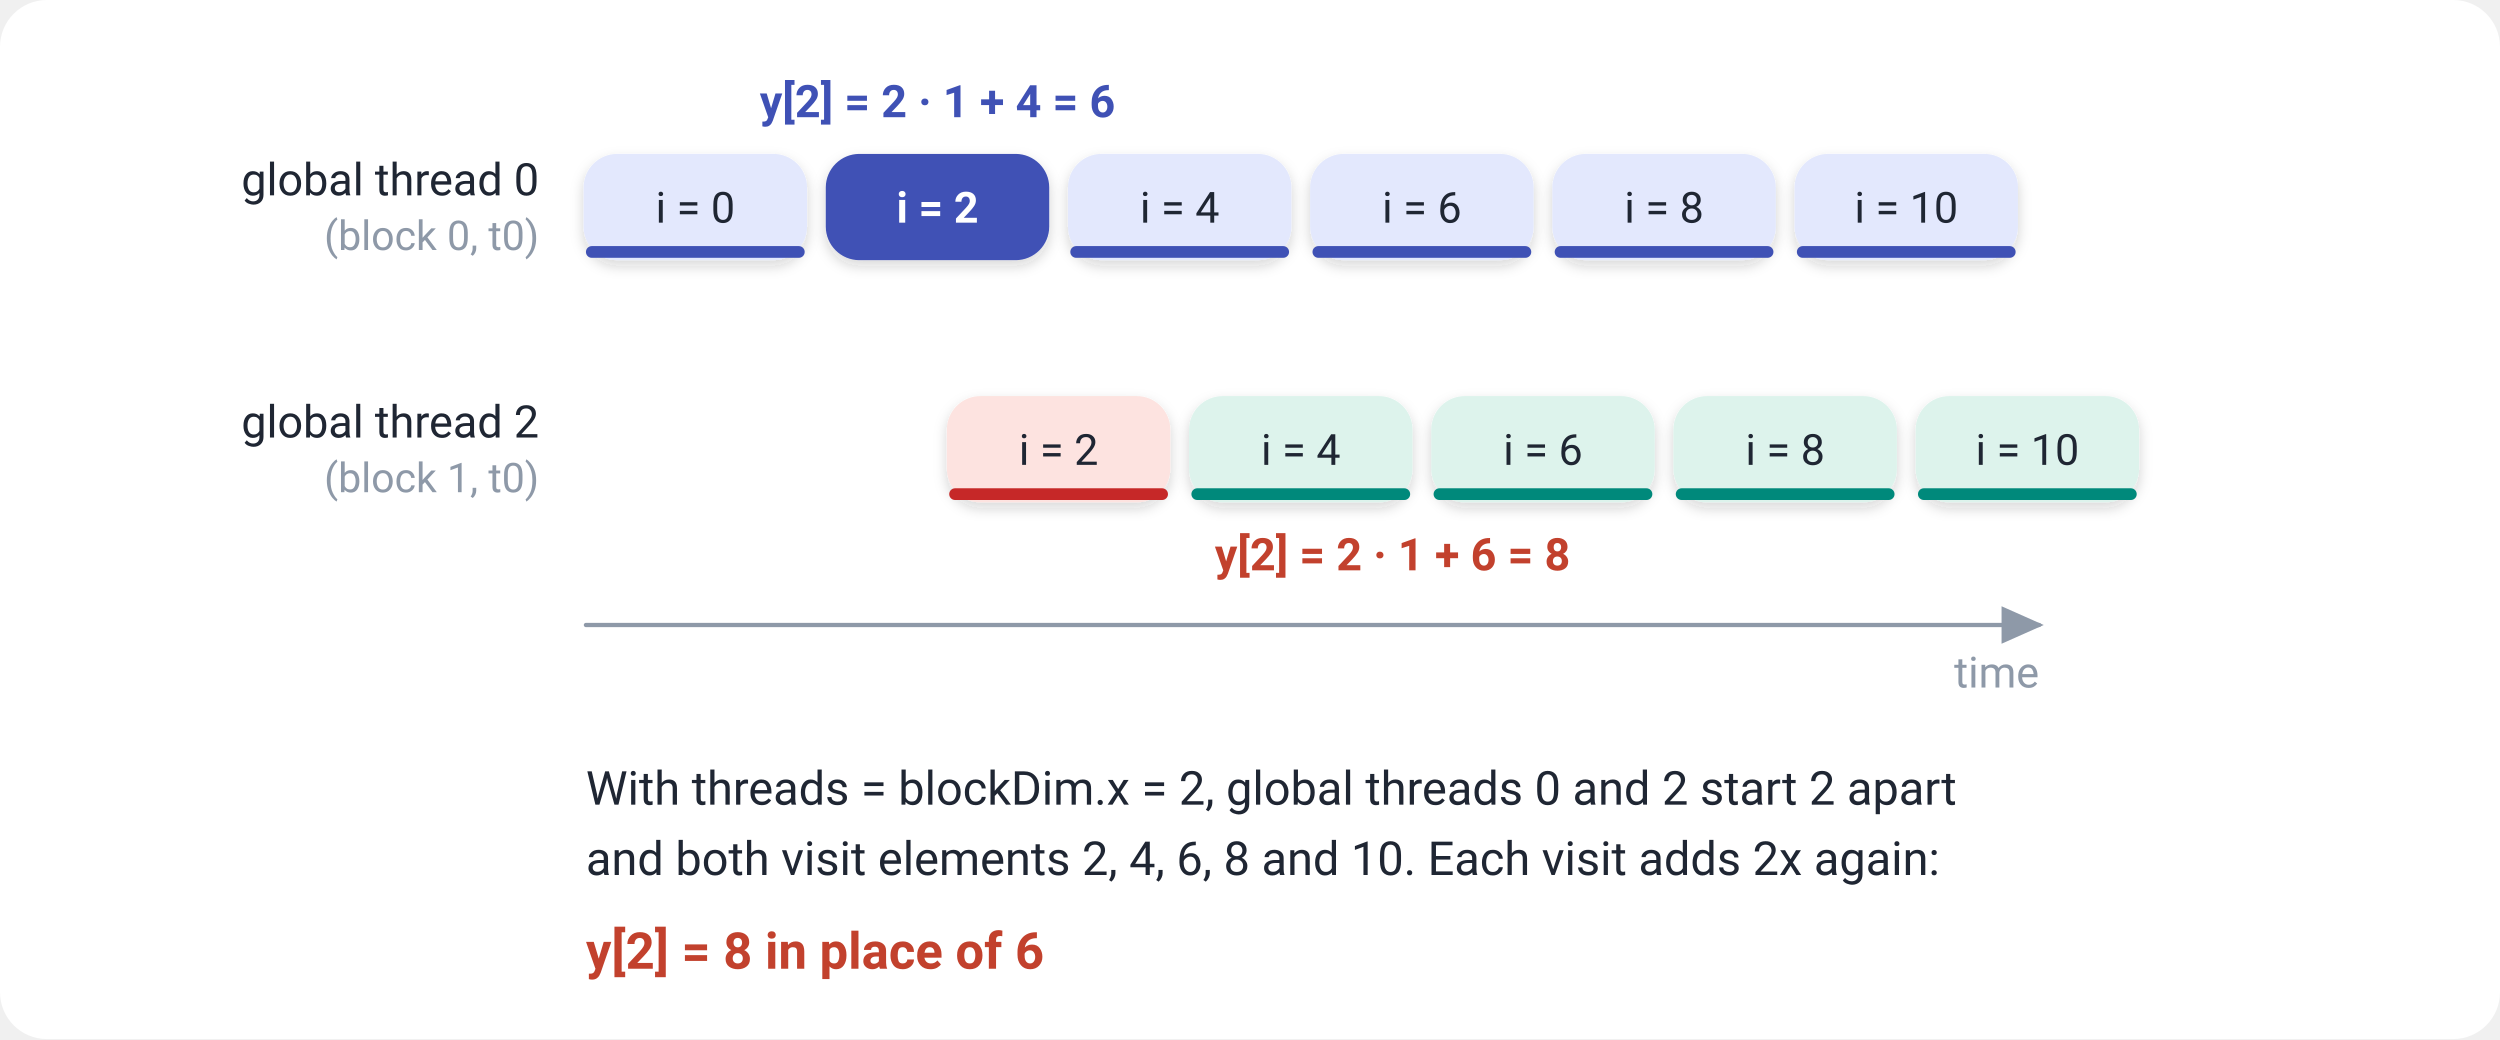
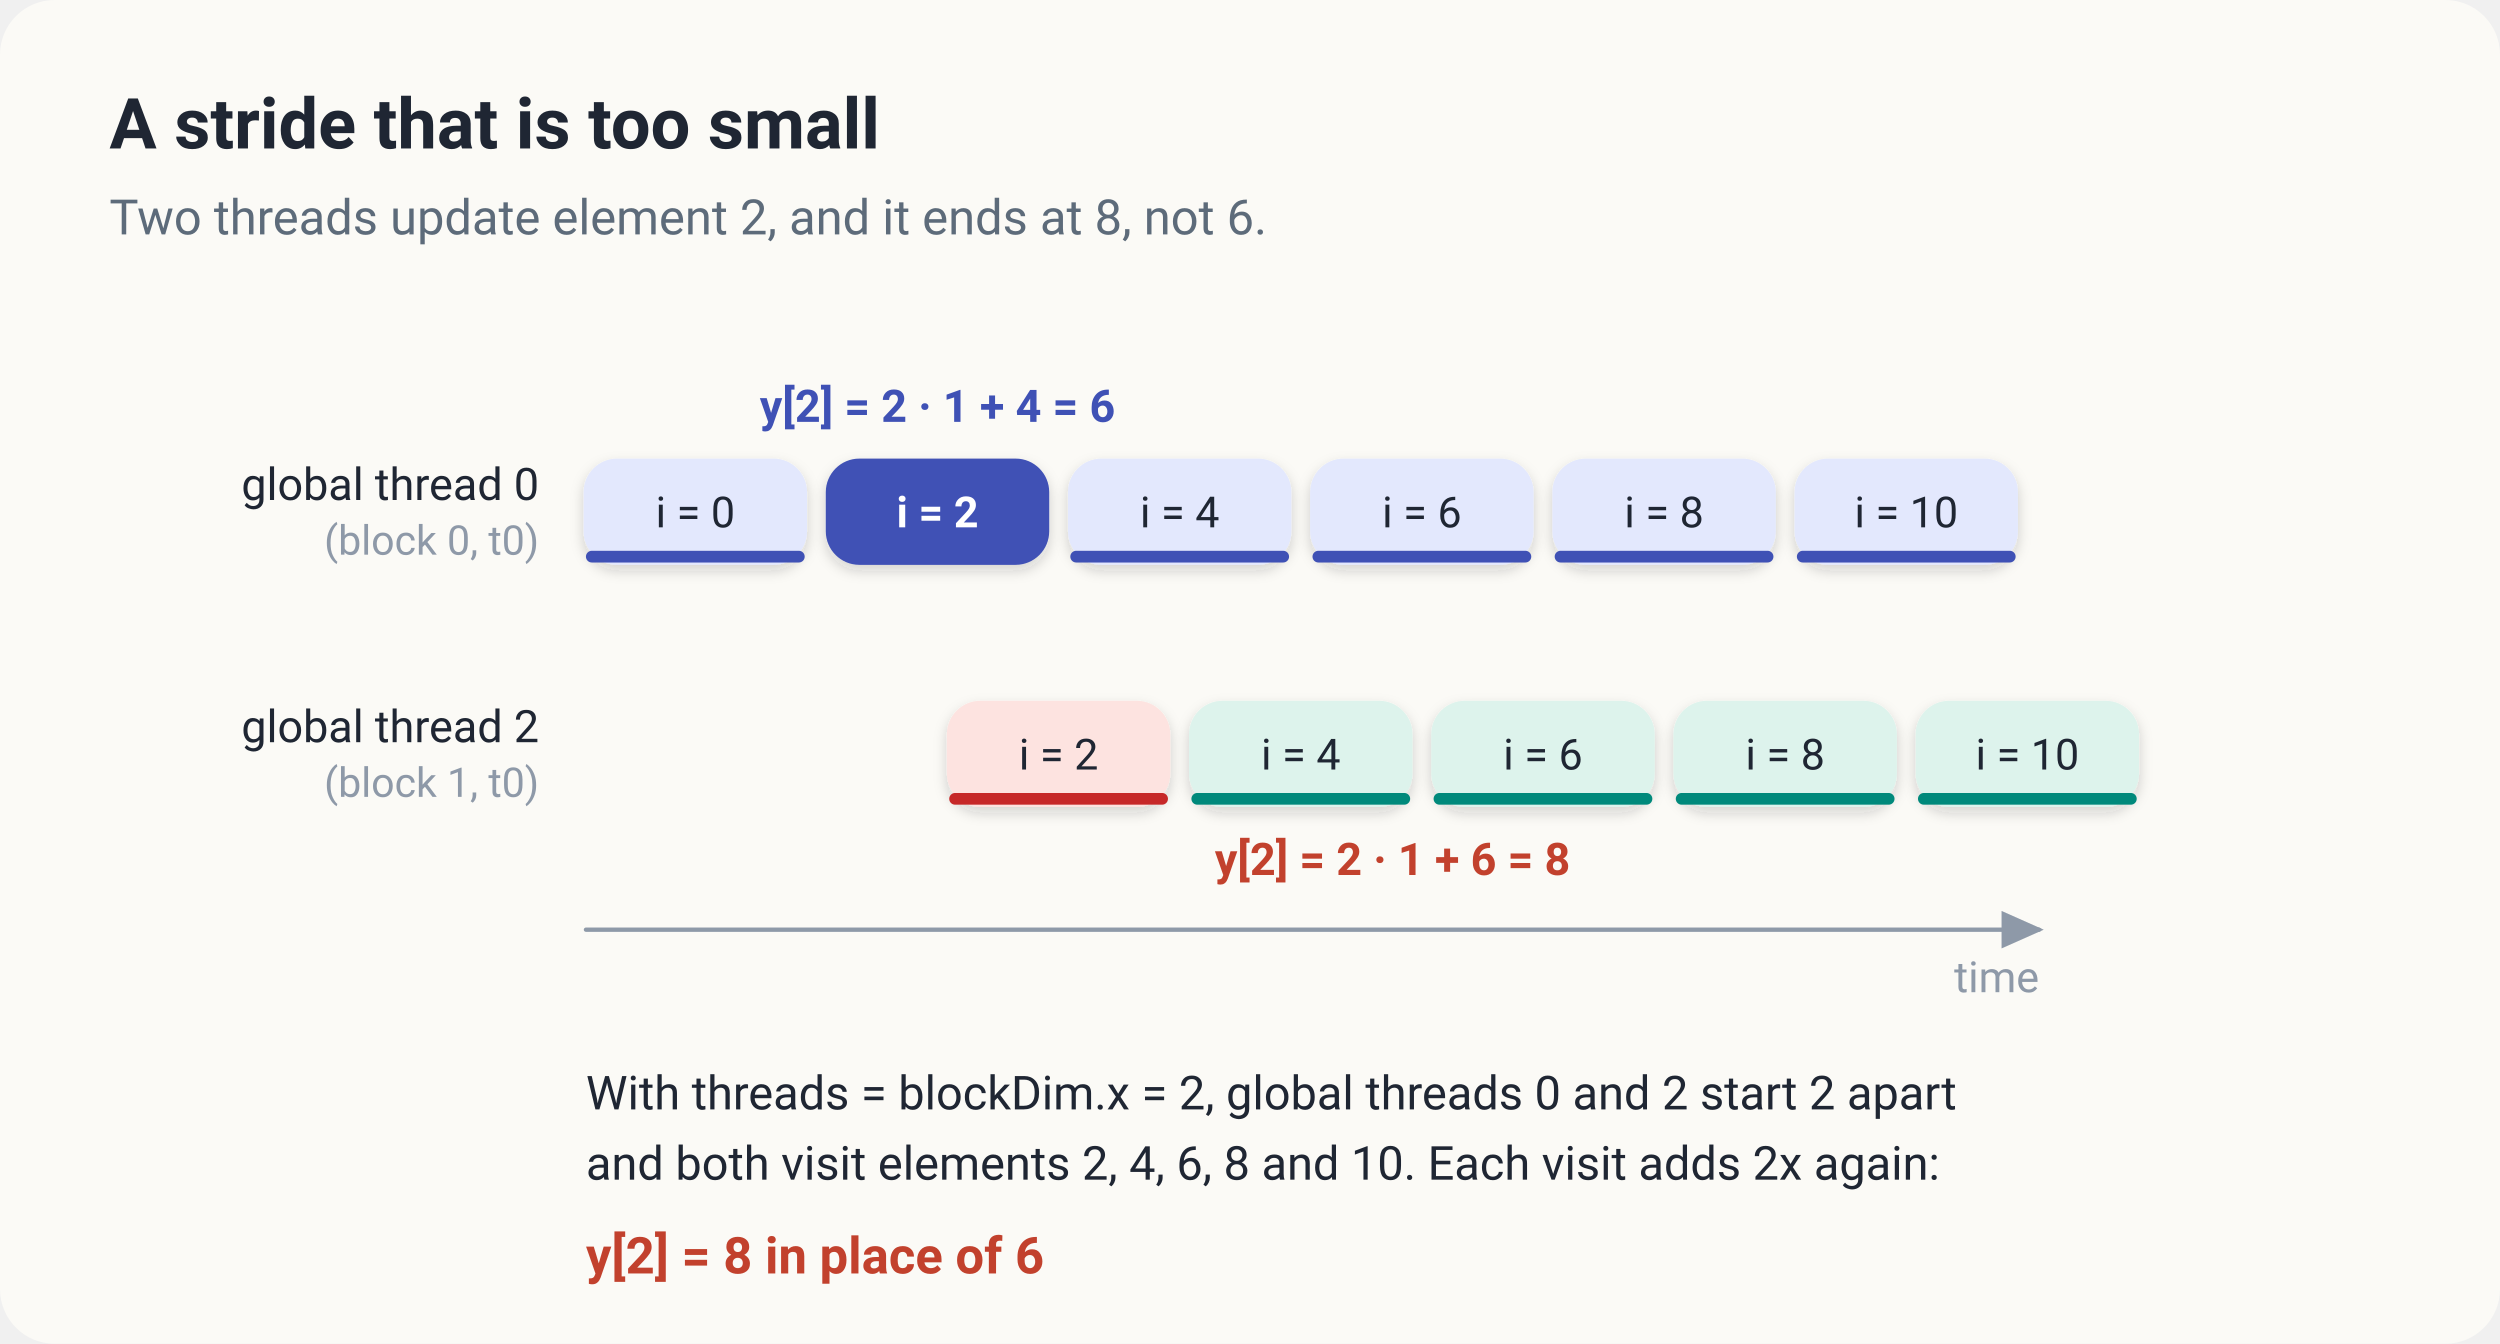
- <svg xmlns="http://www.w3.org/2000/svg" viewBox="0 0 640 266" width="640" height="266" role="img" aria-label="A grid-stride loop with the wrong stride, 2 in place of 4. Global thread 0 visits elements 0, 2, 4, 6, 8, 10 and global thread 2 visits 2, 4, 6, 8, 10. Thread 0 computes y[2] = 2 times 1 plus 4 = 6; thread 2 later reads the 6 and computes 2 times 1 plus 6 = 8. The result is 8 in place of 6.">
+ <svg xmlns="http://www.w3.org/2000/svg" viewBox="0 0 640 344" width="640" height="344" role="img" aria-label="A grid-stride loop with the wrong stride, 2 in place of 4. Global thread 0 visits elements 0, 2, 4, 6, 8, 10 and global thread 2 visits 2, 4, 6, 8, 10. Thread 0 computes y[2] = 2 times 1 plus 4 = 6; thread 2 later reads the 6 and computes 2 times 1 plus 6 = 8. The result is 8 in place of 6.">
  <style>
    text { font-family: Roboto, Inter, "Segoe UI", "Helvetica Neue", Arial, sans-serif; }
    .mono { font-family: "JetBrains Mono", "SF Mono", Menlo, Consolas, monospace; }
  </style>
  <defs>
    <marker id="m-hi" viewBox="0 0 10 10" refX="8.5" refY="5" markerUnits="userSpaceOnUse" markerWidth="12" markerHeight="12" orient="auto">
      <path d="M0.5,1 L9.5,5 L0.5,9 Z" fill="#3F51B5" />
    </marker>
    <marker id="m-grey" viewBox="0 0 10 10" refX="8.5" refY="5" markerUnits="userSpaceOnUse" markerWidth="12" markerHeight="12" orient="auto">
      <path d="M0.5,1 L9.5,5 L0.5,9 Z" fill="#8E99A8" />
    </marker>
    <marker id="m-red" viewBox="0 0 10 10" refX="8.5" refY="5" markerUnits="userSpaceOnUse" markerWidth="12" markerHeight="12" orient="auto">
      <path d="M0.5,1 L9.5,5 L0.5,9 Z" fill="#C2412D" />
    </marker>
    <marker id="m-ink" viewBox="0 0 10 10" refX="8.5" refY="5" markerUnits="userSpaceOnUse" markerWidth="12" markerHeight="12" orient="auto">
      <path d="M0.5,1 L9.5,5 L0.5,9 Z" fill="#1F2633" />
    </marker>
    <marker id="m-green" viewBox="0 0 10 10" refX="8.5" refY="5" markerUnits="userSpaceOnUse" markerWidth="12" markerHeight="12" orient="auto">
      <path d="M0.5,1 L9.5,5 L0.5,9 Z" fill="#2E8B57" />
    </marker>
    <marker id="m-blue" viewBox="0 0 10 10" refX="8.5" refY="5" markerUnits="userSpaceOnUse" markerWidth="12" markerHeight="12" orient="auto">
      <path d="M0.5,1 L9.5,5 L0.5,9 Z" fill="#3F51B5" />
    </marker>
    <marker id="m-mint" viewBox="0 0 10 10" refX="8.5" refY="5" markerUnits="userSpaceOnUse" markerWidth="12" markerHeight="12" orient="auto">
      <path d="M0.5,1 L9.5,5 L0.5,9 Z" fill="#00897B" />
    </marker>
    <marker id="m-peach" viewBox="0 0 10 10" refX="8.5" refY="5" markerUnits="userSpaceOnUse" markerWidth="12" markerHeight="12" orient="auto">
      <path d="M0.5,1 L9.5,5 L0.5,9 Z" fill="#E65100" />
    </marker>
    <marker id="m-pink" viewBox="0 0 10 10" refX="8.5" refY="5" markerUnits="userSpaceOnUse" markerWidth="12" markerHeight="12" orient="auto">
      <path d="M0.5,1 L9.5,5 L0.5,9 Z" fill="#C2185B" />
    </marker>
    <filter id="elev" x="-20%" y="-20%" width="140%" height="160%">
      <feDropShadow dx="0" dy="1.5" stdDeviation="1.6" flood-color="#1F2633" flood-opacity="0.18" />
    </filter>
  </defs>
-   <rect width="640" height="266" rx="12" fill="#FFFFFF" />
-   <text x="138.0" y="50.0" font-size="11.5" fill="#1F2633" text-anchor="end" font-weight="400" xml:space="preserve">global thread 0</text>
-   <text x="138.0" y="64.0" font-size="10.5" fill="#8E99A8" text-anchor="end" font-weight="400" xml:space="preserve">(block 0, t0)</text>
-   <text x="138.0" y="112.0" font-size="11.5" fill="#1F2633" text-anchor="end" font-weight="400" xml:space="preserve">global thread 2</text>
-   <text x="138.0" y="126.0" font-size="10.5" fill="#8E99A8" text-anchor="end" font-weight="400" xml:space="preserve">(block 1, t0)</text>
-   <rect x="150.0" y="40.0" width="56.0" height="26.0" rx="8" fill="#E3E8FD" stroke="#E3E8FD" stroke-width="1.2" filter="url(#elev)" />
-   <rect x="150.0" y="63.0" width="56.0" height="3" rx="1.5" fill="#3F51B5" />
-   <text x="178.0" y="57.0" font-size="11" fill="#1F2633" text-anchor="middle" font-weight="400" xml:space="preserve">i = 0</text>
-   <rect x="212.0" y="40.0" width="56.0" height="26.0" rx="8" fill="#3F51B5" stroke="#3F51B5" stroke-width="1.2" filter="url(#elev)" />
-   <text x="240.0" y="57.0" font-size="11" fill="#FFFFFF" text-anchor="middle" font-weight="700" xml:space="preserve">i = 2</text>
-   <rect x="274.0" y="40.0" width="56.0" height="26.0" rx="8" fill="#E3E8FD" stroke="#E3E8FD" stroke-width="1.2" filter="url(#elev)" />
-   <rect x="274.0" y="63.0" width="56.0" height="3" rx="1.5" fill="#3F51B5" />
-   <text x="302.0" y="57.0" font-size="11" fill="#1F2633" text-anchor="middle" font-weight="400" xml:space="preserve">i = 4</text>
-   <rect x="336.0" y="40.0" width="56.0" height="26.0" rx="8" fill="#E3E8FD" stroke="#E3E8FD" stroke-width="1.2" filter="url(#elev)" />
-   <rect x="336.0" y="63.0" width="56.0" height="3" rx="1.5" fill="#3F51B5" />
-   <text x="364.0" y="57.0" font-size="11" fill="#1F2633" text-anchor="middle" font-weight="400" xml:space="preserve">i = 6</text>
-   <rect x="398.0" y="40.0" width="56.0" height="26.0" rx="8" fill="#E3E8FD" stroke="#E3E8FD" stroke-width="1.2" filter="url(#elev)" />
-   <rect x="398.0" y="63.0" width="56.0" height="3" rx="1.5" fill="#3F51B5" />
-   <text x="426.0" y="57.0" font-size="11" fill="#1F2633" text-anchor="middle" font-weight="400" xml:space="preserve">i = 8</text>
-   <rect x="460.0" y="40.0" width="56.0" height="26.0" rx="8" fill="#E3E8FD" stroke="#E3E8FD" stroke-width="1.2" filter="url(#elev)" />
-   <rect x="460.0" y="63.0" width="56.0" height="3" rx="1.5" fill="#3F51B5" />
-   <text x="488.0" y="57.0" font-size="11" fill="#1F2633" text-anchor="middle" font-weight="400" xml:space="preserve">i = 10</text>
-   <rect x="243.0" y="102.0" width="56.0" height="26.0" rx="8" fill="#FDE3E0" stroke="#FDE3E0" stroke-width="1.2" filter="url(#elev)" />
-   <rect x="243.0" y="125.0" width="56.0" height="3" rx="1.5" fill="#C62828" />
-   <text x="271.0" y="119.0" font-size="11" fill="#1F2633" text-anchor="middle" font-weight="400" xml:space="preserve">i = 2</text>
-   <rect x="305.0" y="102.0" width="56.0" height="26.0" rx="8" fill="#DDF3EC" stroke="#DDF3EC" stroke-width="1.2" filter="url(#elev)" />
-   <rect x="305.0" y="125.0" width="56.0" height="3" rx="1.5" fill="#00897B" />
-   <text x="333.0" y="119.0" font-size="11" fill="#1F2633" text-anchor="middle" font-weight="400" xml:space="preserve">i = 4</text>
-   <rect x="367.0" y="102.0" width="56.0" height="26.0" rx="8" fill="#DDF3EC" stroke="#DDF3EC" stroke-width="1.2" filter="url(#elev)" />
-   <rect x="367.0" y="125.0" width="56.0" height="3" rx="1.5" fill="#00897B" />
-   <text x="395.0" y="119.0" font-size="11" fill="#1F2633" text-anchor="middle" font-weight="400" xml:space="preserve">i = 6</text>
-   <rect x="429.0" y="102.0" width="56.0" height="26.0" rx="8" fill="#DDF3EC" stroke="#DDF3EC" stroke-width="1.2" filter="url(#elev)" />
-   <rect x="429.0" y="125.0" width="56.0" height="3" rx="1.5" fill="#00897B" />
-   <text x="457.0" y="119.0" font-size="11" fill="#1F2633" text-anchor="middle" font-weight="400" xml:space="preserve">i = 8</text>
-   <rect x="491.0" y="102.0" width="56.0" height="26.0" rx="8" fill="#DDF3EC" stroke="#DDF3EC" stroke-width="1.2" filter="url(#elev)" />
-   <rect x="491.0" y="125.0" width="56.0" height="3" rx="1.5" fill="#00897B" />
-   <text x="519.0" y="119.0" font-size="11" fill="#1F2633" text-anchor="middle" font-weight="400" xml:space="preserve">i = 10</text>
-   <line x1="150.0" y1="160.0" x2="522.0" y2="160.0" stroke="#8E99A8" stroke-width="1.1" stroke-linecap="round" marker-end="url(#m-grey)" />
-   <text x="522.0" y="176.0" font-size="11" fill="#8E99A8" text-anchor="end" font-weight="400" xml:space="preserve">time</text>
-   <text x="240.0" y="30.0" font-size="11.5" fill="#3F51B5" text-anchor="middle" font-weight="600" xml:space="preserve">y[2] = 2 · 1 + 4 = 6</text>
-   <text x="311.0" y="146.0" font-size="11.5" fill="#C2412D" text-anchor="start" font-weight="600" xml:space="preserve">y[2] = 2 · 1 + 6 = 8</text>
-   <text x="150.0" y="206.0" font-size="12" fill="#1F2633" text-anchor="start" font-weight="400" xml:space="preserve">With threads = blockDim.x = 2, global threads 0 and 2 start 2 apart</text>
-   <text x="150.0" y="224.0" font-size="12" fill="#1F2633" text-anchor="start" font-weight="400" xml:space="preserve">and both visit elements 2, 4, 6, 8 and 10. Each visit adds 2x again:</text>
-   <text x="150.0" y="248.0" font-size="13" fill="#C2412D" text-anchor="start" font-weight="700" xml:space="preserve">y[2] = 8 in place of 6</text>
+   <rect width="640" height="344" rx="14" fill="#FBFAF6" />
+   <text x="28.0" y="38.0" font-size="18" fill="#1F2633" text-anchor="start" font-weight="700" xml:space="preserve">A stride that is too small</text>
+   <text x="28.0" y="60.0" font-size="12.5" fill="#5D6B7A" text-anchor="start" font-weight="400" xml:space="preserve">Two threads update element 2, and it ends at 8, not 6.</text>
+   <g transform="translate(0,78)">
+     <text x="138.0" y="50.0" font-size="11.5" fill="#1F2633" text-anchor="end" font-weight="400" xml:space="preserve">global thread 0</text>
+     <text x="138.0" y="64.0" font-size="10.5" fill="#8E99A8" text-anchor="end" font-weight="400" xml:space="preserve">(block 0, t0)</text>
+     <text x="138.0" y="112.0" font-size="11.5" fill="#1F2633" text-anchor="end" font-weight="400" xml:space="preserve">global thread 2</text>
+     <text x="138.0" y="126.0" font-size="10.5" fill="#8E99A8" text-anchor="end" font-weight="400" xml:space="preserve">(block 1, t0)</text>
+     <rect x="150.0" y="40.0" width="56.0" height="26.0" rx="8" fill="#E3E8FD" stroke="#E3E8FD" stroke-width="1.2" filter="url(#elev)" />
+     <rect x="150.0" y="63.0" width="56.0" height="3" rx="1.5" fill="#3F51B5" />
+     <text x="178.0" y="57.0" font-size="11" fill="#1F2633" text-anchor="middle" font-weight="400" xml:space="preserve">i = 0</text>
+     <rect x="212.0" y="40.0" width="56.0" height="26.0" rx="8" fill="#3F51B5" stroke="#3F51B5" stroke-width="1.2" filter="url(#elev)" />
+     <text x="240.0" y="57.0" font-size="11" fill="#FFFFFF" text-anchor="middle" font-weight="700" xml:space="preserve">i = 2</text>
+     <rect x="274.0" y="40.0" width="56.0" height="26.0" rx="8" fill="#E3E8FD" stroke="#E3E8FD" stroke-width="1.2" filter="url(#elev)" />
+     <rect x="274.0" y="63.0" width="56.0" height="3" rx="1.5" fill="#3F51B5" />
+     <text x="302.0" y="57.0" font-size="11" fill="#1F2633" text-anchor="middle" font-weight="400" xml:space="preserve">i = 4</text>
+     <rect x="336.0" y="40.0" width="56.0" height="26.0" rx="8" fill="#E3E8FD" stroke="#E3E8FD" stroke-width="1.2" filter="url(#elev)" />
+     <rect x="336.0" y="63.0" width="56.0" height="3" rx="1.5" fill="#3F51B5" />
+     <text x="364.0" y="57.0" font-size="11" fill="#1F2633" text-anchor="middle" font-weight="400" xml:space="preserve">i = 6</text>
+     <rect x="398.0" y="40.0" width="56.0" height="26.0" rx="8" fill="#E3E8FD" stroke="#E3E8FD" stroke-width="1.2" filter="url(#elev)" />
+     <rect x="398.0" y="63.0" width="56.0" height="3" rx="1.5" fill="#3F51B5" />
+     <text x="426.0" y="57.0" font-size="11" fill="#1F2633" text-anchor="middle" font-weight="400" xml:space="preserve">i = 8</text>
+     <rect x="460.0" y="40.0" width="56.0" height="26.0" rx="8" fill="#E3E8FD" stroke="#E3E8FD" stroke-width="1.2" filter="url(#elev)" />
+     <rect x="460.0" y="63.0" width="56.0" height="3" rx="1.5" fill="#3F51B5" />
+     <text x="488.0" y="57.0" font-size="11" fill="#1F2633" text-anchor="middle" font-weight="400" xml:space="preserve">i = 10</text>
+     <rect x="243.0" y="102.0" width="56.0" height="26.0" rx="8" fill="#FDE3E0" stroke="#FDE3E0" stroke-width="1.2" filter="url(#elev)" />
+     <rect x="243.0" y="125.0" width="56.0" height="3" rx="1.5" fill="#C62828" />
+     <text x="271.0" y="119.0" font-size="11" fill="#1F2633" text-anchor="middle" font-weight="400" xml:space="preserve">i = 2</text>
+     <rect x="305.0" y="102.0" width="56.0" height="26.0" rx="8" fill="#DDF3EC" stroke="#DDF3EC" stroke-width="1.2" filter="url(#elev)" />
+     <rect x="305.0" y="125.0" width="56.0" height="3" rx="1.5" fill="#00897B" />
+     <text x="333.0" y="119.0" font-size="11" fill="#1F2633" text-anchor="middle" font-weight="400" xml:space="preserve">i = 4</text>
+     <rect x="367.0" y="102.0" width="56.0" height="26.0" rx="8" fill="#DDF3EC" stroke="#DDF3EC" stroke-width="1.2" filter="url(#elev)" />
+     <rect x="367.0" y="125.0" width="56.0" height="3" rx="1.5" fill="#00897B" />
+     <text x="395.0" y="119.0" font-size="11" fill="#1F2633" text-anchor="middle" font-weight="400" xml:space="preserve">i = 6</text>
+     <rect x="429.0" y="102.0" width="56.0" height="26.0" rx="8" fill="#DDF3EC" stroke="#DDF3EC" stroke-width="1.2" filter="url(#elev)" />
+     <rect x="429.0" y="125.0" width="56.0" height="3" rx="1.5" fill="#00897B" />
+     <text x="457.0" y="119.0" font-size="11" fill="#1F2633" text-anchor="middle" font-weight="400" xml:space="preserve">i = 8</text>
+     <rect x="491.0" y="102.0" width="56.0" height="26.0" rx="8" fill="#DDF3EC" stroke="#DDF3EC" stroke-width="1.2" filter="url(#elev)" />
+     <rect x="491.0" y="125.0" width="56.0" height="3" rx="1.5" fill="#00897B" />
+     <text x="519.0" y="119.0" font-size="11" fill="#1F2633" text-anchor="middle" font-weight="400" xml:space="preserve">i = 10</text>
+     <line x1="150.0" y1="160.0" x2="522.0" y2="160.0" stroke="#8E99A8" stroke-width="1.1" stroke-linecap="round" marker-end="url(#m-grey)" />
+     <text x="522.0" y="176.0" font-size="11" fill="#8E99A8" text-anchor="end" font-weight="400" xml:space="preserve">time</text>
+     <text x="240.0" y="30.0" font-size="11.5" fill="#3F51B5" text-anchor="middle" font-weight="600" xml:space="preserve">y[2] = 2 · 1 + 4 = 6</text>
+     <text x="311.0" y="146.0" font-size="11.5" fill="#C2412D" text-anchor="start" font-weight="600" xml:space="preserve">y[2] = 2 · 1 + 6 = 8</text>
+     <text x="150.0" y="206.0" font-size="12" fill="#1F2633" text-anchor="start" font-weight="400" xml:space="preserve">With threads = blockDim.x = 2, global threads 0 and 2 start 2 apart</text>
+     <text x="150.0" y="224.0" font-size="12" fill="#1F2633" text-anchor="start" font-weight="400" xml:space="preserve">and both visit elements 2, 4, 6, 8 and 10. Each visit adds 2x again:</text>
+     <text x="150.0" y="248.0" font-size="13" fill="#C2412D" text-anchor="start" font-weight="700" xml:space="preserve">y[2] = 8 in place of 6</text>
+   </g>
</svg>
